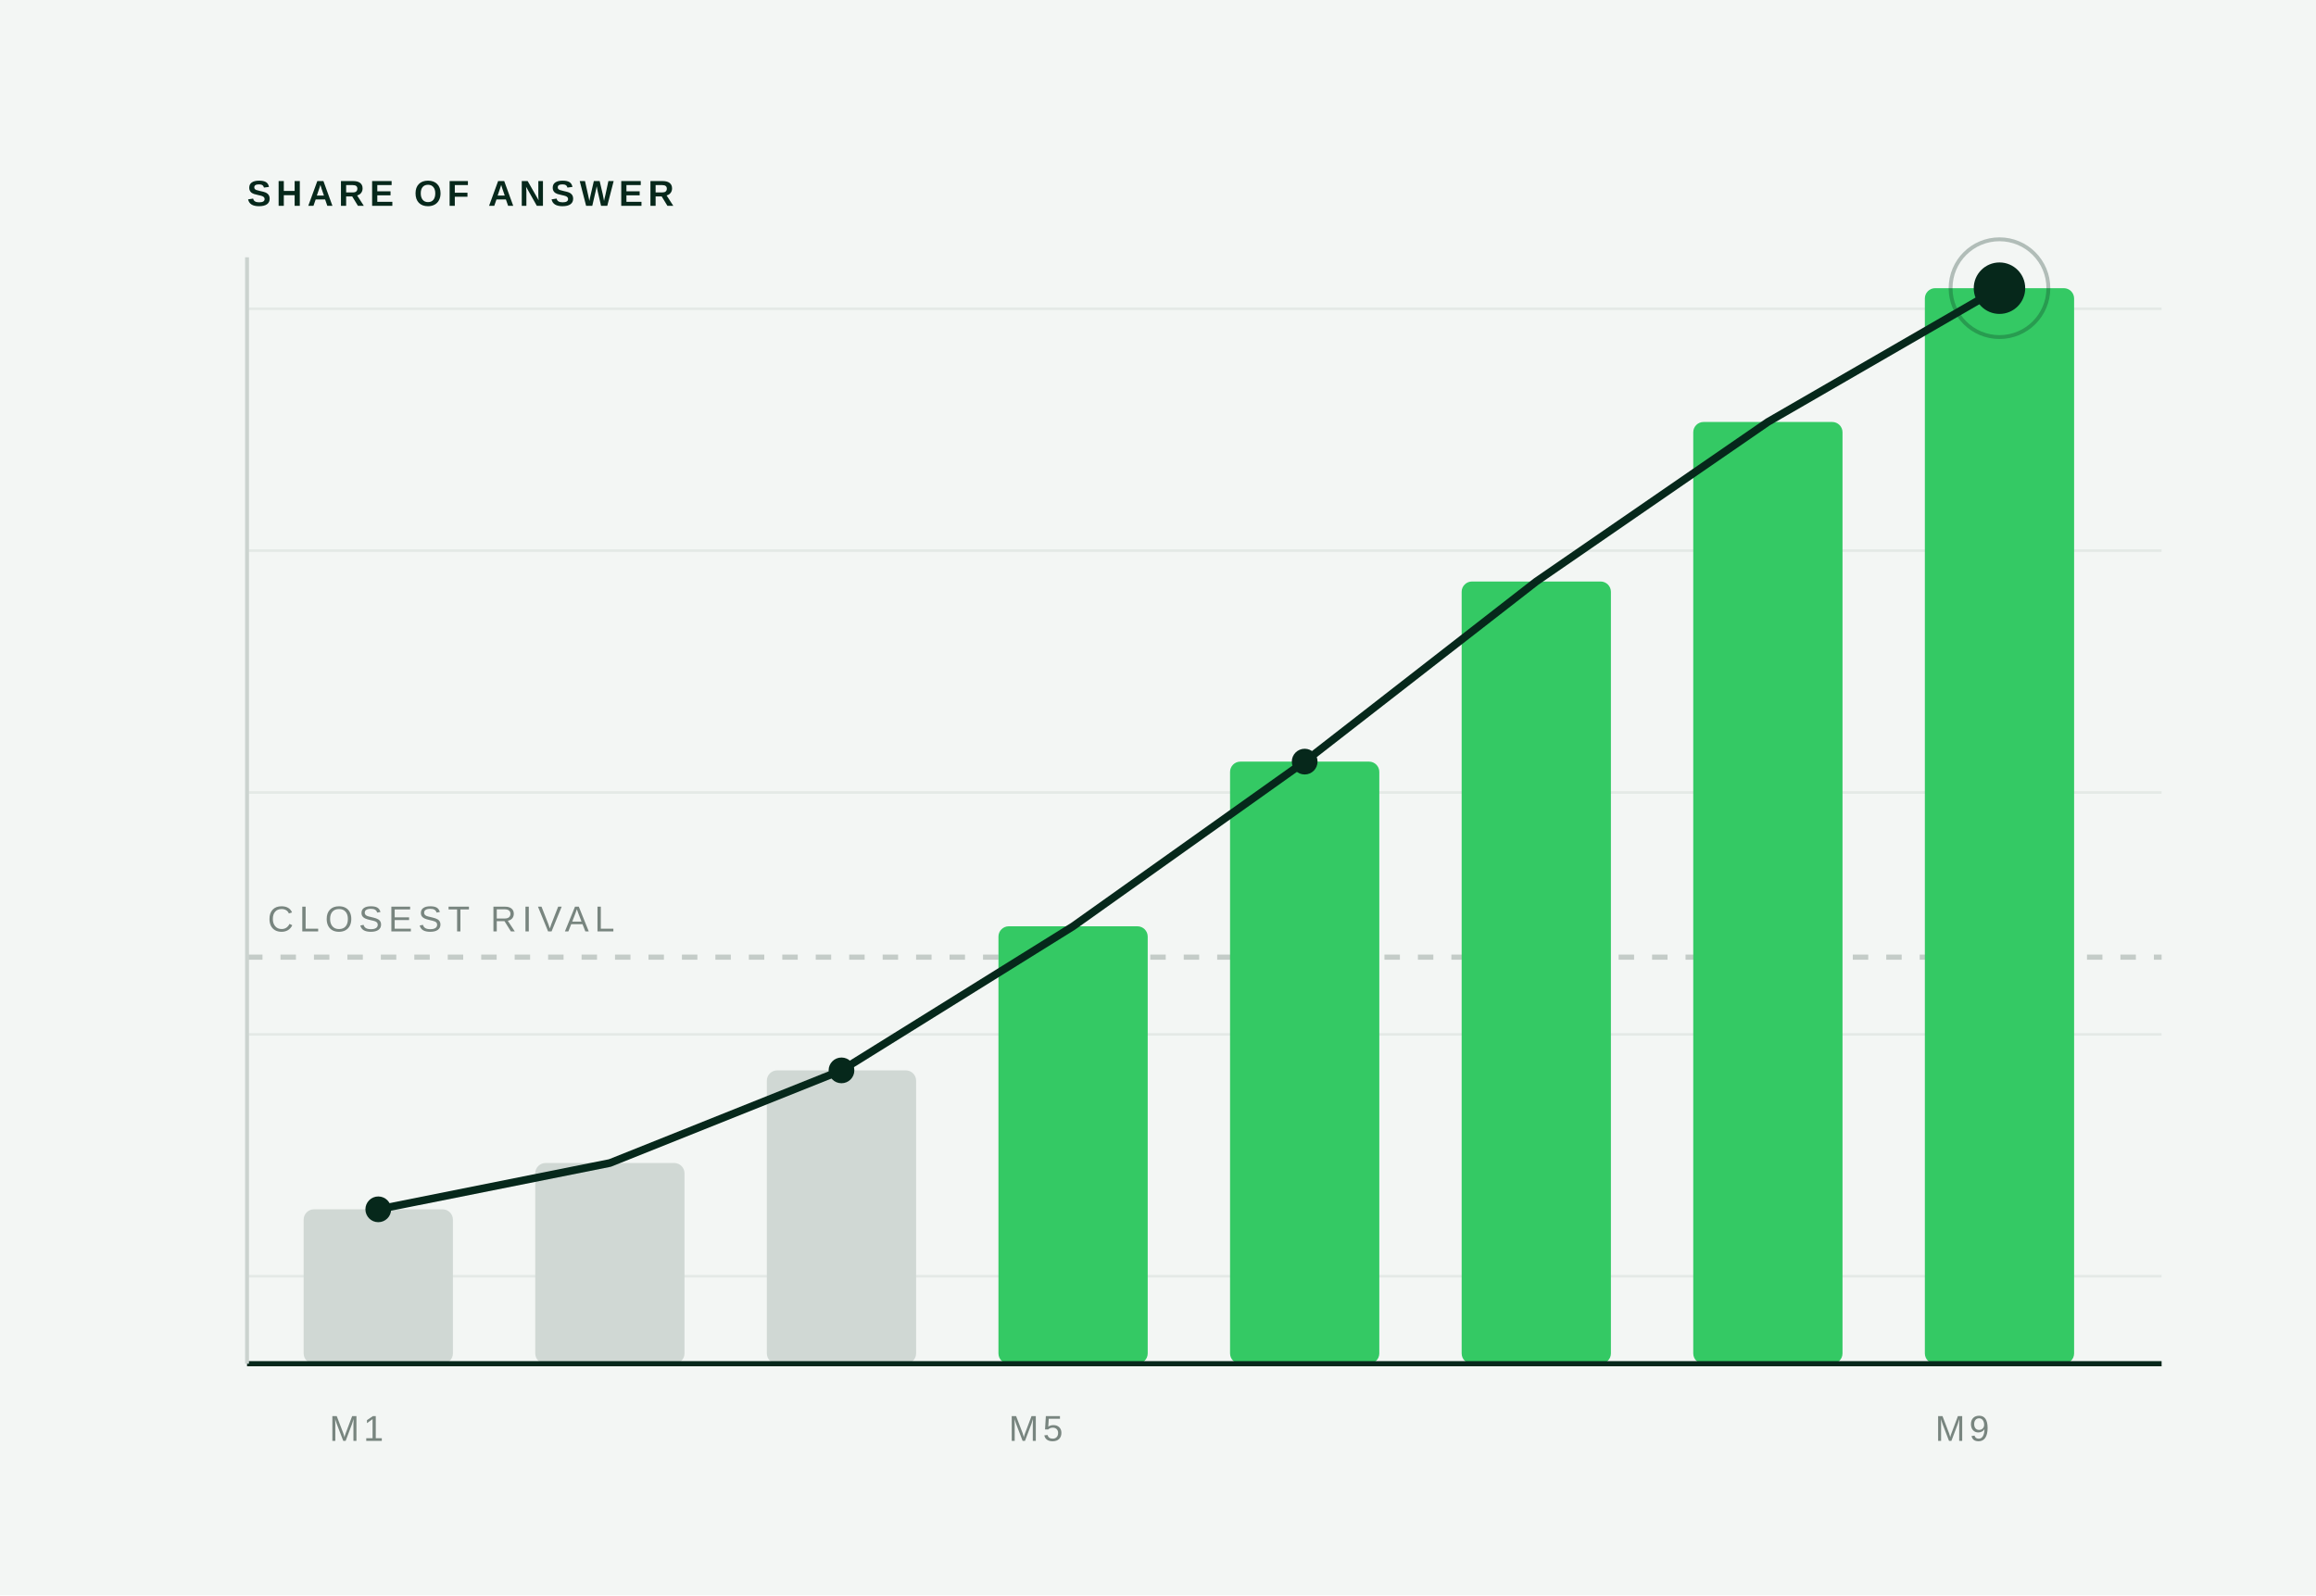
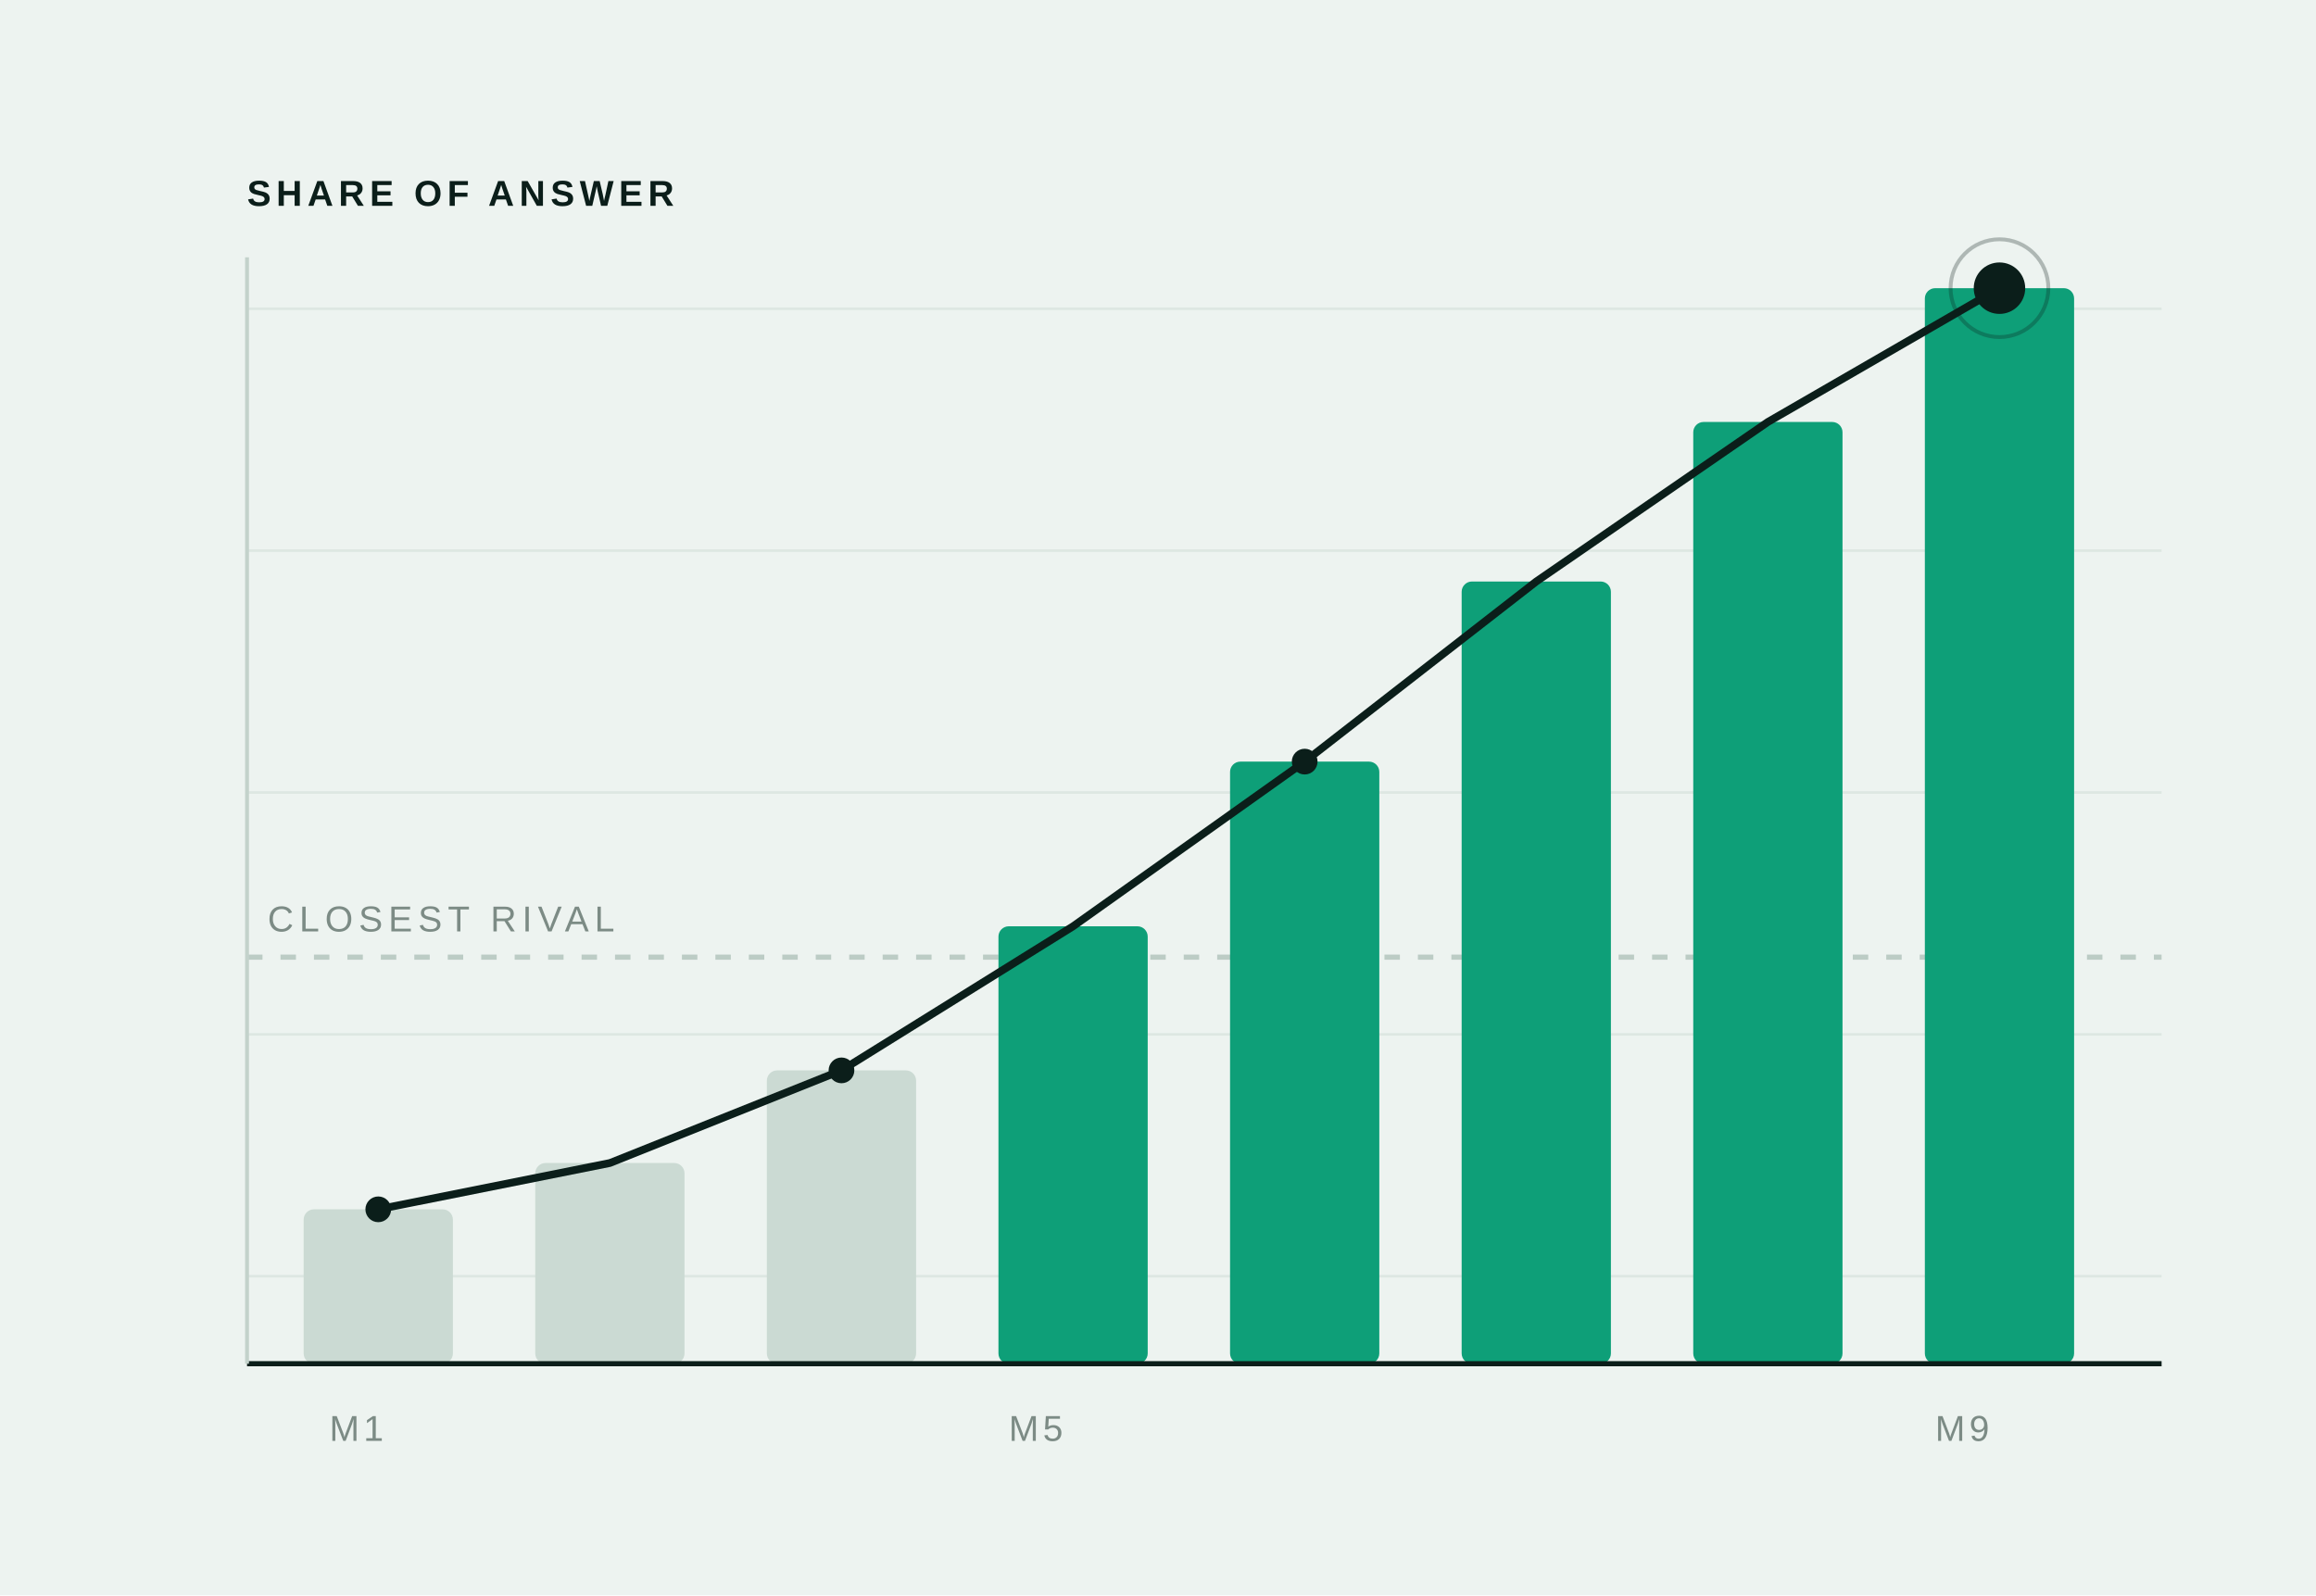
<svg xmlns="http://www.w3.org/2000/svg" viewBox="0 0 900 620" width="900" height="620" role="img" aria-label="Share of AI answers climbing from a low base to category leadership">
-   <rect width="900" height="620" fill="#F3F6F4" />
-   <g stroke="#E4E9E6" stroke-width="1">
+   <rect width="900" height="620" fill="#EDF3F0" />
+   <g stroke="#DDE7E2" stroke-width="1">
    <path d="M96 120H840M96 214H840M96 308H840M96 402H840M96 496H840" />
  </g>
-   <path d="M96 372H840" stroke="#C4CCC8" stroke-width="2" stroke-dasharray="6 7" />
-   <text x="104" y="362" font-family="Arial, sans-serif" font-size="14" letter-spacing="2.2" fill="#78857F">CLOSEST RIVAL</text>
-   <g fill="#D0D8D4">
+   <path d="M96 372H840" stroke="#BCCCC5" stroke-width="2" stroke-dasharray="6 7" />
+   <text x="104" y="362" font-family="Arial, sans-serif" font-size="14" letter-spacing="2.2" fill="#7C8B85">CLOSEST RIVAL</text>
+   <g fill="#CBDAD3">
    <rect x="118" y="470" width="58" height="60" rx="4" />
    <rect x="208" y="452" width="58" height="78" rx="4" />
    <rect x="298" y="416" width="58" height="114" rx="4" />
  </g>
-   <g fill="#34C964">
+   <g fill="#0E9F78">
    <rect x="388" y="360" width="58" height="170" rx="4" />
    <rect x="478" y="296" width="58" height="234" rx="4" />
    <rect x="568" y="226" width="58" height="304" rx="4" />
    <rect x="658" y="164" width="58" height="366" rx="4" />
    <rect x="748" y="112" width="58" height="418" rx="4" />
  </g>
-   <path d="M147 470L237 452L327 416L417 360L507 296L597 226L687 164L777 112" fill="none" stroke="#06281B" stroke-width="3" stroke-linecap="round" stroke-linejoin="round" />
-   <g fill="#06281B">
+   <path d="M147 470L237 452L327 416L417 360L507 296L597 226L687 164L777 112" fill="none" stroke="#0B1E1A" stroke-width="3" stroke-linecap="round" stroke-linejoin="round" />
+   <g fill="#0B1E1A">
    <circle cx="147" cy="470" r="5" />
    <circle cx="327" cy="416" r="5" />
    <circle cx="507" cy="296" r="5" />
  </g>
-   <circle cx="777" cy="112" r="10" fill="#06281B" />
-   <circle cx="777" cy="112" r="19" fill="none" stroke="#06281B" stroke-width="1.5" opacity="0.28" />
-   <path d="M96 530H840" stroke="#06281B" stroke-width="2" />
-   <path d="M96 100V530" stroke="#CBD3CF" stroke-width="1.5" />
-   <g font-family="Arial, sans-serif" font-size="14" letter-spacing="1.6" fill="#78857F">
+   <circle cx="777" cy="112" r="10" fill="#0B1E1A" />
+   <circle cx="777" cy="112" r="19" fill="none" stroke="#0B1E1A" stroke-width="1.5" opacity="0.28" />
+   <path d="M96 530H840" stroke="#0B1E1A" stroke-width="2" />
+   <path d="M96 100V530" stroke="#C3D2CB" stroke-width="1.5" />
+   <g font-family="Arial, sans-serif" font-size="14" letter-spacing="1.6" fill="#7C8B85">
    <text x="128" y="560">M1</text>
    <text x="392" y="560">M5</text>
    <text x="752" y="560">M9</text>
  </g>
-   <g font-family="Arial, sans-serif" font-size="14" letter-spacing="2" fill="#06281B">
+   <g font-family="Arial, sans-serif" font-size="14" letter-spacing="2" fill="#0B1E1A">
    <text x="96" y="80" font-weight="bold">SHARE OF ANSWER</text>
  </g>
</svg>
